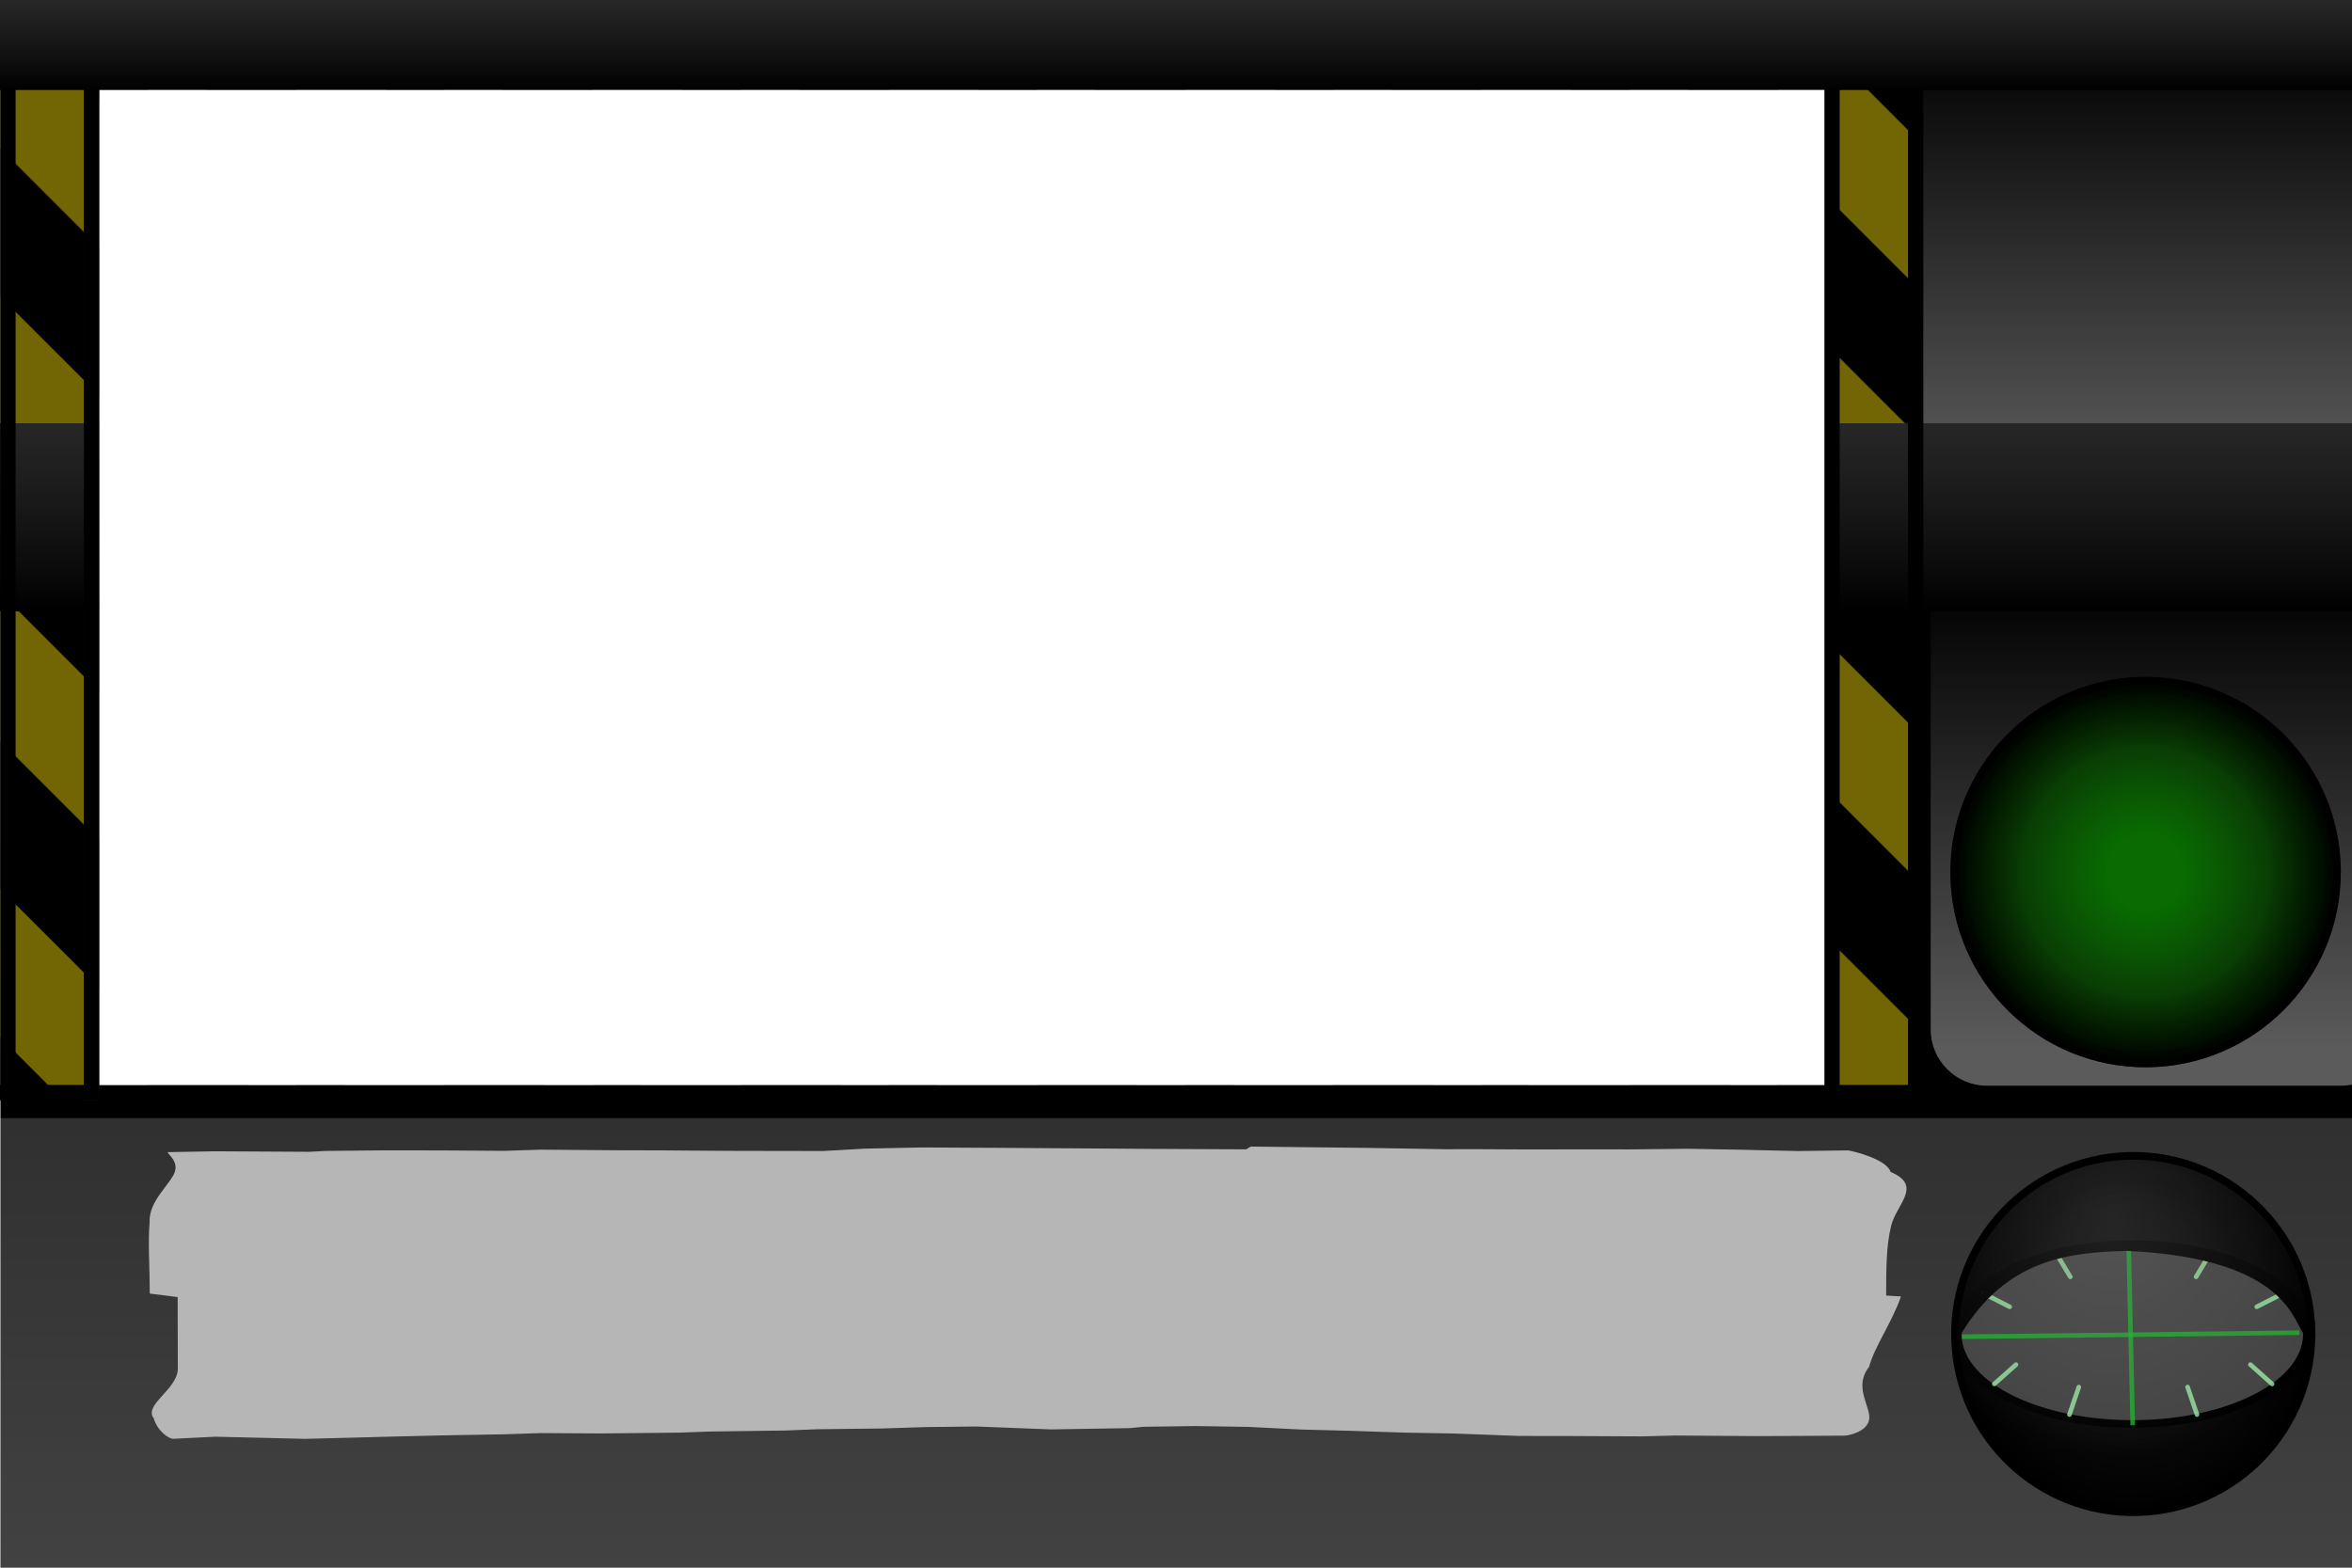
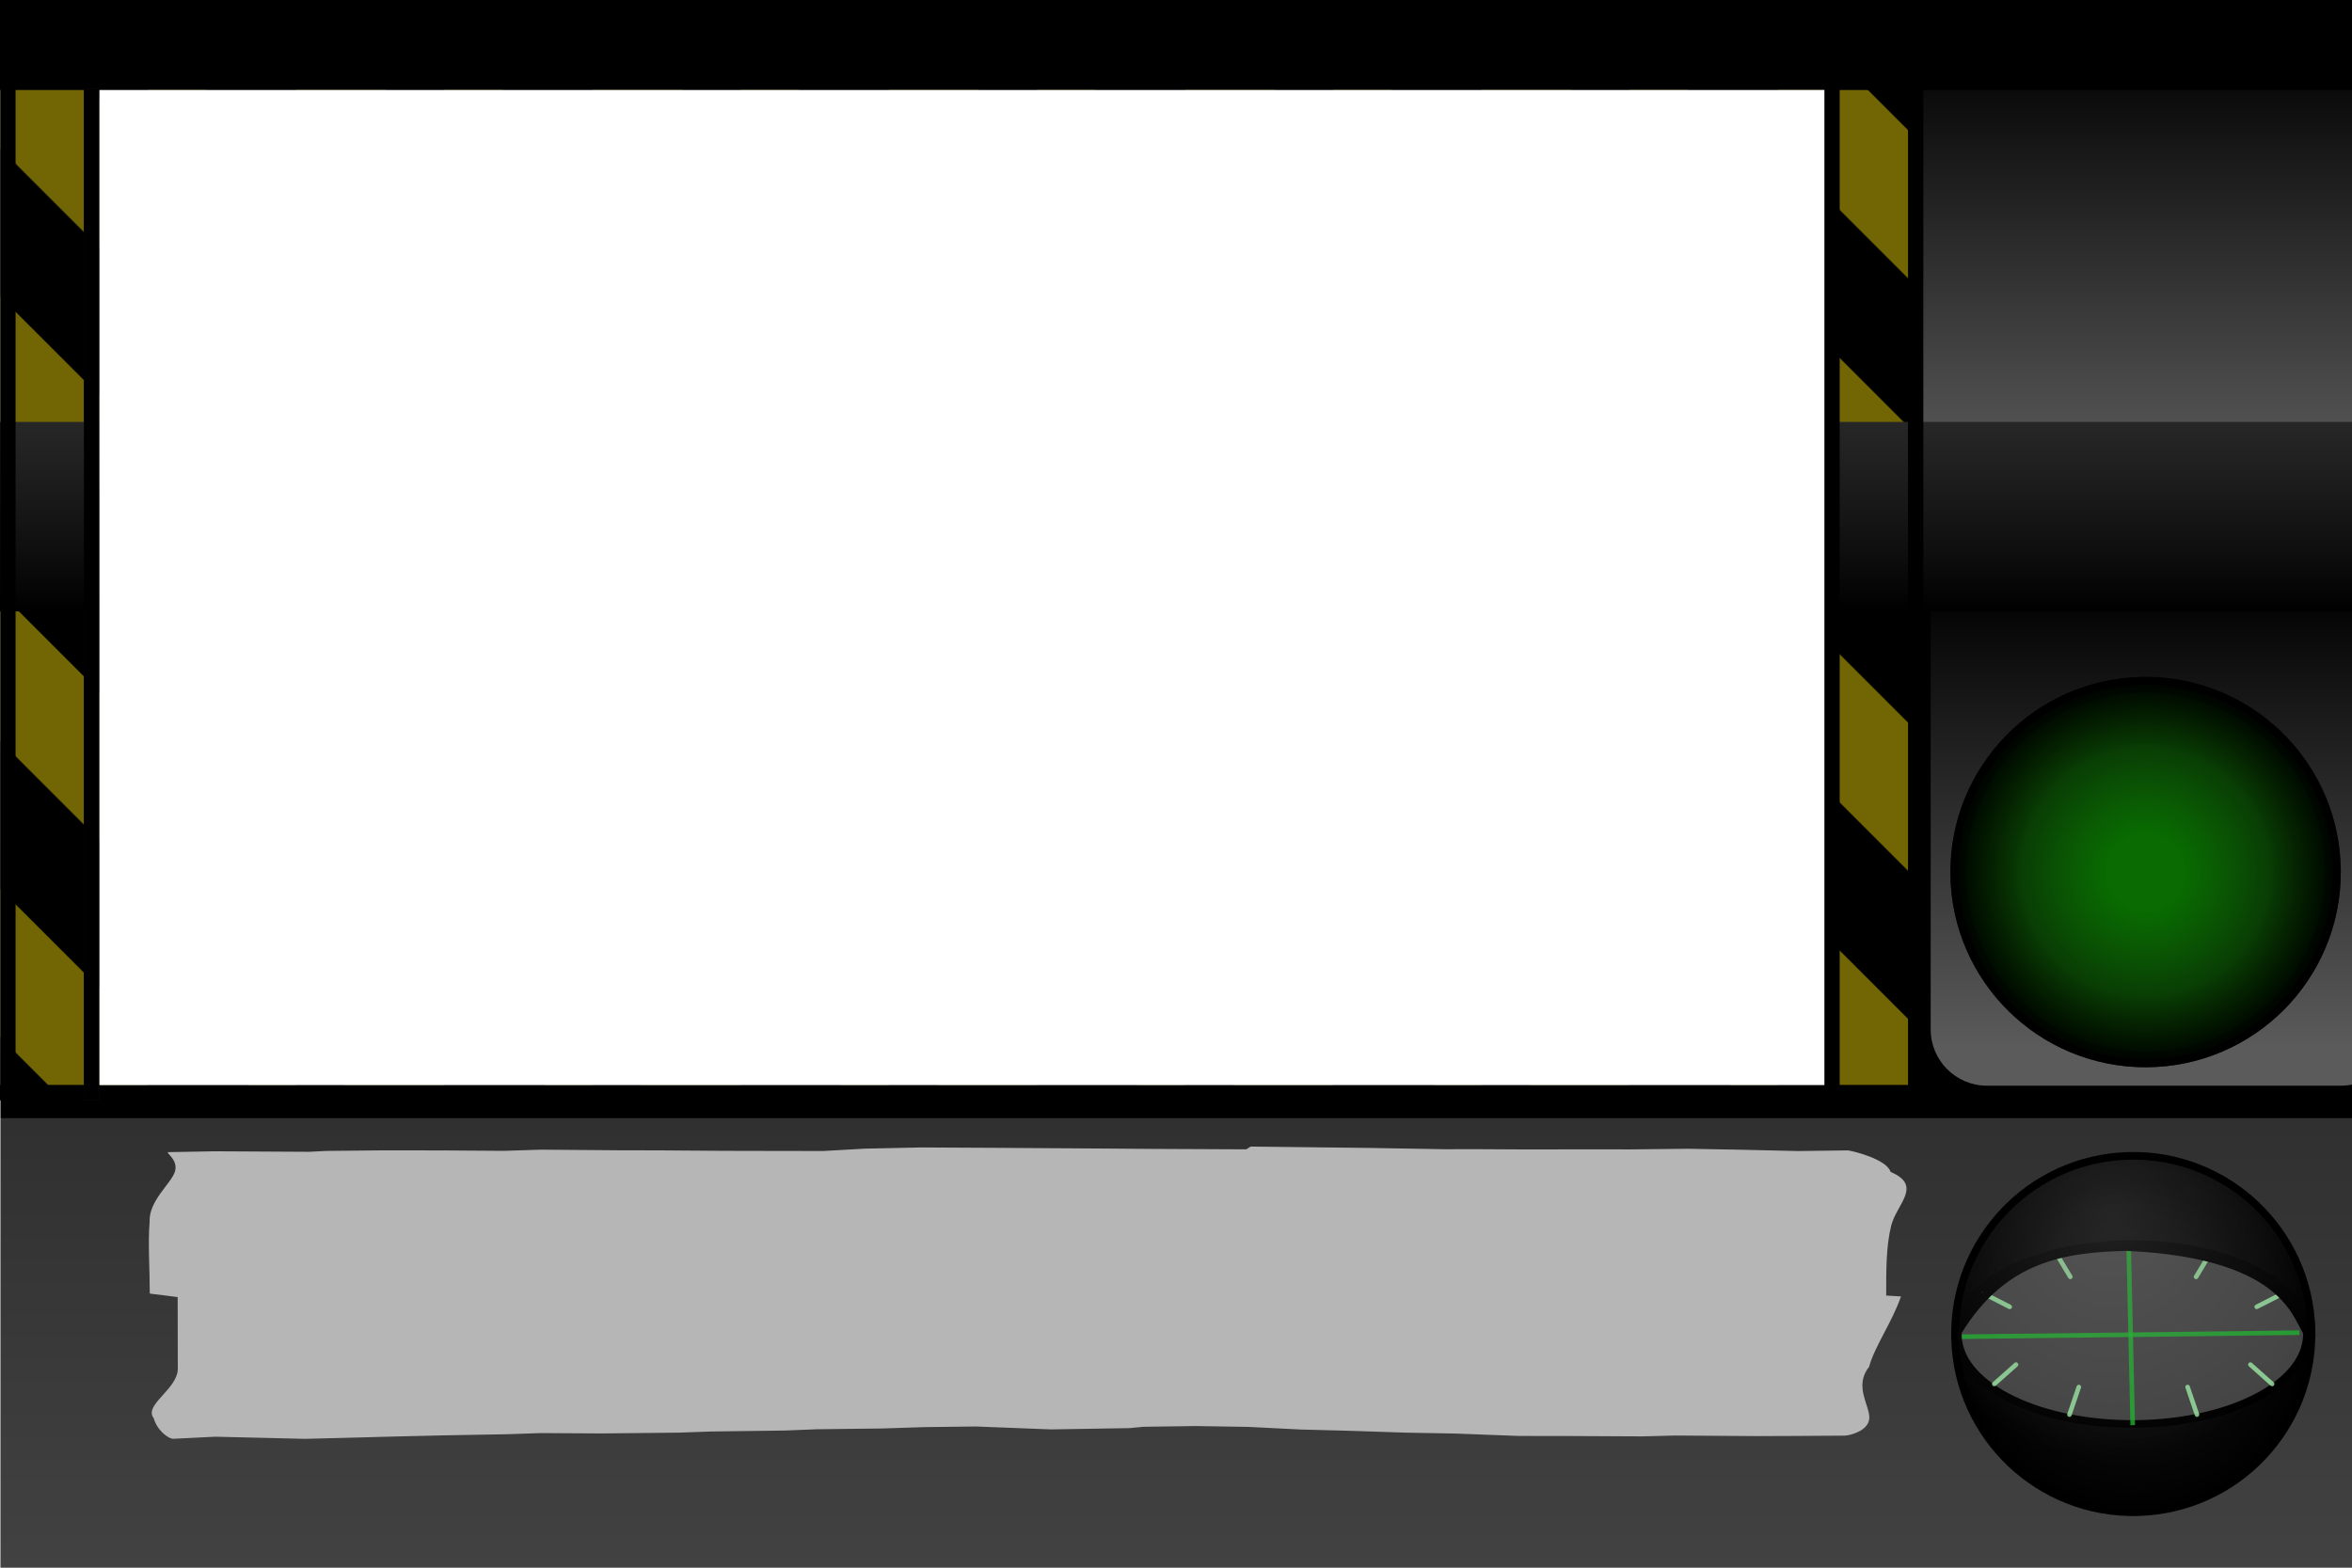
<svg xmlns="http://www.w3.org/2000/svg" xmlns:xlink="http://www.w3.org/1999/xlink" width="900" height="600" viewBox="0 0 238.125 158.75" version="1.1" id="svg1">
  <defs id="defs1">
    <pattern xlink:href="#Alternating Chevron" id="pattern35" patternTransform="scale(0.3)" x="0" y="0" preserveAspectRatio="none" />
    <pattern patternUnits="userSpaceOnUse" width="100" height="100" id="Alternating Chevron" patternTransform="scale(0.3,0.3)" style="fill:#ffe408">
      <g id="g42406">
        <path id="path42401" style="fill-opacity:1;stroke:none;stroke-width:1;stroke-dasharray:none" d="M 100,100 V 50 L 50,100 Z M 50,0 V 50 L 100,0 Z M 0,0 50,50 v 50 L 0,50 Z" />
      </g>
    </pattern>
    <linearGradient id="linearGradient30">
      <stop style="stop-color:#141414;stop-opacity:1;" offset="0" id="stop31" />
      <stop style="stop-color:#000000;stop-opacity:1;" offset="1" id="stop32" />
    </linearGradient>
    <linearGradient id="linearGradient29">
      <stop style="stop-color:#5a5a5a;stop-opacity:1;" offset="0" id="stop29" />
      <stop style="stop-color:#5a5a5a;stop-opacity:0;" offset="1" id="stop30" />
    </linearGradient>
    <linearGradient id="linearGradient16">
      <stop style="stop-color:#000000;stop-opacity:1;" offset="0" id="stop16" />
      <stop style="stop-color:#000000;stop-opacity:0;" offset="1" id="stop17" />
    </linearGradient>
    <linearGradient id="linearGradient13">
      <stop style="stop-color:#ffffff;stop-opacity:0;" offset="0" id="stop14" />
      <stop style="stop-color:#ffffff;stop-opacity:1;" offset="1" id="stop13" />
    </linearGradient>
    <linearGradient id="linearGradient11">
      <stop style="stop-color:#ffffff;stop-opacity:0;" offset="0" id="stop12" />
      <stop style="stop-color:#ffffff;stop-opacity:1;" offset="1" id="stop11" />
    </linearGradient>
    <linearGradient id="linearGradient9">
      <stop style="stop-color:#ffffff;stop-opacity:0;" offset="0" id="stop10" />
      <stop style="stop-color:#ffffff;stop-opacity:1;" offset="1" id="stop9" />
    </linearGradient>
    <linearGradient id="linearGradient2">
      <stop style="stop-color:#1be904;stop-opacity:1;" offset="0.191" id="stop2" />
      <stop style="stop-color:#2dff16;stop-opacity:0.498;" offset="0.641" id="stop4" />
      <stop style="stop-color:#1be904;stop-opacity:0;" offset="1" id="stop3" />
    </linearGradient>
    <linearGradient id="linearGradient5">
      <stop style="stop-color:#000000;stop-opacity:1;" offset="0" id="stop5" />
      <stop style="stop-color:#ffffff;stop-opacity:0;" offset="1" id="stop6" />
    </linearGradient>
-     <linearGradient xlink:href="#linearGradient5" id="linearGradient6" x1="119.063" y1="-39.718" x2="119.063" y2="9.114" gradientUnits="userSpaceOnUse" />
    <linearGradient xlink:href="#linearGradient5" id="linearGradient15" gradientUnits="userSpaceOnUse" x1="119.063" y1="-39.718" x2="119.063" y2="9.114" />
    <radialGradient xlink:href="#linearGradient2" id="radialGradient3" cx="217.226" cy="83.549" fx="217.226" fy="83.549" r="19.762" gradientTransform="translate(0,-1.5250181e-5)" gradientUnits="userSpaceOnUse" />
    <linearGradient xlink:href="#linearGradient9" id="linearGradient10" x1="124.499" y1="-6.453" x2="124.499" y2="279.421" gradientUnits="userSpaceOnUse" />
    <linearGradient xlink:href="#linearGradient11" id="linearGradient12" x1="216.037" y1="3.779" x2="216.037" y2="47.954" gradientUnits="userSpaceOnUse" />
    <linearGradient xlink:href="#linearGradient13" id="linearGradient14" x1="219.075" y1="59.024" x2="219.075" y2="106.238" gradientUnits="userSpaceOnUse" />
    <linearGradient xlink:href="#linearGradient16" id="linearGradient17" x1="182.598" y1="100.845" x2="11.351" y2="9.791" gradientUnits="userSpaceOnUse" />
    <radialGradient xlink:href="#linearGradient29" id="radialGradient30" cx="215.944" cy="124.857" fx="215.944" fy="124.857" r="18.44" gradientTransform="matrix(1.25483,0.05273434,-0.05542482,1.318851,-50.21616,-52.78261)" gradientUnits="userSpaceOnUse" />
    <radialGradient xlink:href="#linearGradient30" id="radialGradient32" cx="215.985" cy="135.088" fx="215.985" fy="135.088" r="18.44" gradientTransform="matrix(1,0,0,0.9996179,0,0.05162377)" gradientUnits="userSpaceOnUse" />
    <radialGradient xlink:href="#linearGradient2" id="radialGradient33" gradientUnits="userSpaceOnUse" gradientTransform="translate(0,-1.5250181e-5)" cx="217.226" cy="83.549" fx="217.226" fy="83.549" r="19.762" />
  </defs>
  <g id="layer1">
    <rect style="fill:#000000;fill-opacity:1;stroke-width:0.077;stroke-linecap:round;stroke-linejoin:round;paint-order:stroke fill markers" id="rect1" width="238.125" height="158.75" x="0.047" y="5.6624413e-06" />
    <rect style="opacity:0.357;fill:url(#linearGradient12);fill-opacity:1;stroke:none;stroke-width:1.548;stroke-linecap:square;stroke-linejoin:round;stroke-dasharray:none;stroke-opacity:1;paint-order:stroke fill markers" id="rect13" width="44.175" height="38.463" x="193.95" y="6.635" ry="0" />
    <path id="rect11" style="opacity:0.448;fill:url(#linearGradient10);stroke-width:1.548;stroke-linecap:square;stroke-linejoin:round;paint-order:stroke fill markers" d="m -4.846,113.225 260.669,3e-5 0.003,27.836 c 0,0 -0.271,7.617 3.904,13.85 3.176,4.742 7.819,5.065 7.704,4.742 H -4.846 c -7.53,0 -13.592,-10.005 -13.592,-22.434 v -1.561 c 0,-12.428 6.062,-22.434 13.592,-22.434 z" />
    <rect style="fill:url(#linearGradient17);fill-opacity:1;stroke-width:0.077;stroke-linecap:round;stroke-linejoin:round;paint-order:stroke fill markers" id="rect2" width="193.95" height="110.637" x="0" y="0" />
    <rect style="mix-blend-mode:lighten;fill:url(#pattern35);stroke-width:0.077;stroke-linecap:round;stroke-linejoin:round;paint-order:stroke fill markers;opacity:0.448;fill-opacity:1" id="rect6" width="193.95" height="110.637" x="0" y="0" />
    <path style="fill:none;fill-opacity:1;stroke:#000000;stroke-width:1.548;stroke-linecap:square;stroke-linejoin:round;stroke-dasharray:none;stroke-opacity:1;paint-order:stroke fill markers" d="M -34.163,110.637 H 193.177" id="path4" />
-     <g id="g13">
-       <rect style="fill:#000000;fill-opacity:1;stroke-width:0.077;stroke-linecap:round;stroke-linejoin:round;paint-order:stroke fill markers" id="rect4" width="238.125" height="9.114" x="0" y="0" rx="0" ry="9.114" />
-       <rect style="mix-blend-mode:lighten;fill:url(#linearGradient6);stroke-width:0.077;stroke-linecap:round;stroke-linejoin:round;paint-order:stroke fill markers" id="rect5" width="238.125" height="9.114" x="0" y="0" rx="0" ry="9.114" />
+     <g id="g13" transform="matrix(1.202542,0,0,1,-29.62176,0)" style="stroke-width:0.912;fill:#000000;fill-opacity:1">
+       <rect style="fill:#000000;fill-opacity:1;stroke-width:0.07;stroke-linecap:round;stroke-linejoin:round;paint-order:stroke fill markers" id="rect4" width="238.125" height="9.114" x="0" y="0" rx="0" ry="9.114" />
+       <rect style="mix-blend-mode:lighten;fill:#000000;stroke-width:0.07;stroke-linecap:round;stroke-linejoin:round;paint-order:stroke fill markers;fill-opacity:1" id="rect5" width="238.125" height="9.114" x="0" y="0" rx="0" ry="9.114" />
    </g>
    <rect style="opacity:0.357;fill:url(#linearGradient14);fill-opacity:1;stroke:none;stroke-width:1.548;stroke-linecap:square;stroke-linejoin:round;stroke-dasharray:none;stroke-opacity:1;paint-order:stroke fill markers" id="rect12" width="47.214" height="54.625" x="195.469" y="55.318" ry="5.7" />
    <path style="fill:none;fill-opacity:1;stroke:#210830;stroke-width:1.548;stroke-linecap:square;stroke-linejoin:round;stroke-dasharray:none;stroke-opacity:1;paint-order:stroke fill markers" d="M 9.27,9.798 V 110.637" id="path10" />
    <text xml:space="preserve" style="font-weight:500;font-size:8.396px;line-height:0.8;font-family:'Gill Sans';-inkscape-font-specification:'Gill Sans Medium';text-align:center;letter-spacing:0.131px;writing-mode:lr-tb;direction:ltr;text-anchor:middle;display:none;opacity:0.448;fill:#ffffff;fill-opacity:1;stroke:none;stroke-width:1.548;stroke-linecap:square;stroke-linejoin:round;stroke-dasharray:none;stroke-opacity:1;paint-order:stroke fill markers" x="90.082" y="7.698" id="text11" transform="scale(1.061012,0.9424968)">
      <tspan id="tspan11" style="fill:#ffffff;fill-opacity:1;stroke:none;stroke-width:1.548" x="90.148" y="7.698">The Fateful Misadventures of Flatman</tspan>
    </text>
    <text xml:space="preserve" style="font-weight:500;font-size:8.396px;line-height:0.8;font-family:'Gill Sans';-inkscape-font-specification:'Gill Sans Medium';text-align:center;letter-spacing:0.131px;writing-mode:lr-tb;direction:ltr;text-anchor:middle;white-space:pre;inline-size:29.028;display:none;opacity:0.448;fill:#ffffff;fill-opacity:1;stroke:none;stroke-width:1.61;stroke-linecap:square;stroke-linejoin:round;stroke-dasharray:none;stroke-opacity:1;paint-order:stroke fill markers" x="197.311" y="7.698" id="text12" transform="matrix(0.9806407,0,0,0.9424968,15.10794,0)">
-       <tspan x="197.311" y="7.698" id="tspan1">Level:</tspan>
+       <tspan x="197.311" y="7.698" id="tspan2">Level:</tspan>
    </text>
-     <g id="g15" transform="matrix(1.088889,0,0,2.090123,-10.58335,42.8625)" style="stroke-width:0.663">
+     <g id="g15" transform="matrix(1.088889,0,0,2.104966,-10.58335,42.72722)" style="stroke-width:0.661">
      <rect style="fill:#000000;fill-opacity:1;stroke-width:0.051;stroke-linecap:round;stroke-linejoin:round;paint-order:stroke fill markers" id="rect14" width="238.125" height="9.114" x="0" y="0" rx="1.5258789e-05" ry="9.114" />
      <rect style="mix-blend-mode:lighten;fill:url(#linearGradient15);stroke-width:0.051;stroke-linecap:round;stroke-linejoin:round;paint-order:stroke fill markers" id="rect15" width="238.125" height="9.114" x="0" y="0" rx="0" ry="4.364" />
    </g>
    <path style="fill:none;fill-opacity:1;stroke:#000000;stroke-width:1.548;stroke-linecap:square;stroke-linejoin:round;stroke-dasharray:none;stroke-opacity:1;paint-order:stroke fill markers" d="M 0.804,9.798 V 110.637" id="path11" />
    <rect style="fill:#ffffff;fill-opacity:1;stroke-width:0.077;stroke-linecap:round;stroke-linejoin:round;paint-order:stroke fill markers" id="rect3" width="175.251" height="100.763" x="10.044" y="9.114" ry="0" rx="0" />
    <path style="fill:none;fill-opacity:1;stroke:#000000;stroke-width:1.548;stroke-linecap:square;stroke-linejoin:round;stroke-dasharray:none;stroke-opacity:1;paint-order:stroke fill markers" d="M 185.483,9.798 V 110.637" id="path9" />
    <path style="fill:none;fill-opacity:1;stroke:#000000;stroke-width:1.548;stroke-linecap:square;stroke-linejoin:round;stroke-dasharray:none;stroke-opacity:1;paint-order:stroke fill markers" d="M 193.95,9.798 V 110.637" id="path8" />
    <path style="fill:none;fill-opacity:1;stroke:#000000;stroke-width:1.548;stroke-linecap:square;stroke-linejoin:round;stroke-dasharray:none;stroke-opacity:1;paint-order:stroke fill markers" d="M 9.27,9.798 V 110.637" id="path15" />
    <path style="fill:#b6b6b6;fill-opacity:1;stroke-width:1.462;stroke-linecap:square;stroke-linejoin:round;paint-order:stroke fill markers" id="rect7" width="155.704" height="28.977" x="24.305" y="120.402" rx="1.849" ry="14.42" d="m 25.983,120.373 4.188,-0.085 8.516,0.052 1.524,-0.089 4.968,-0.056 5.445,0.004 5.682,0.044 3.308,-0.119 7.156,0.063 3.525,0.007 5.635,0.046 4.263,0.01 4.931,0.009 3.783,-0.239 5.075,-0.121 6.986,0.04 3.721,0.029 4.935,0.035 5.027,0.042 8.683,0.045 0.404,-0.28 5.715,0.073 4.717,0.06 7.149,0.137 2.466,-0.008 4.95,0.03 4.616,-0.009 4.706,0.004 5.193,-0.065 4.841,0.1 5.086,0.131 4.501,-0.066 c 0.502,0.069 3.509,0.902 3.855,2.181 2.939,1.399 0.538,3.236 0.048,5.467 -0.455,2.072 -0.447,4.488 -0.447,7.053 l 1.338,0.087 c -0.821,2.655 -2.361,5.006 -2.886,7.139 -1.429,2.009 0.156,4.002 0.016,5.284 -0.139,1.271 -1.874,1.675 -2.214,1.675 l -4.613,0.032 -3.342,0.014 -7.332,-0.058 -3.003,0.086 -6.562,-0.036 -4.591,-0.007 -5.746,-0.244 -4.515,-0.092 -5.048,-0.187 -4.364,-0.128 -4.738,-0.266 -4.763,-0.085 -4.724,0.074 -1.256,0.135 -7.077,0.13 -6.8,-0.295 -4.579,0.062 -3.941,0.14 -5.841,0.078 -2.831,0.128 -6.76,0.101 -2.87,0.114 -6.999,0.081 -5.478,-0.036 -3.08,0.117 -5.661,0.113 -4.508,0.119 -4.43,0.133 -3.592,0.102 -8.117,-0.217 -3.811,0.211 c -0.429,-0.007 -1.442,-0.83 -1.755,-2.082 -0.946,-1.345 2.187,-2.945 2.175,-5.032 -0.012,-2.123 -0.013,-4.551 -0.013,-7.236 l -2.519,-0.356 c 0,-2.62 -0.175,-5.111 -0.015,-7.228 -0.106,-2.159 1.944,-3.89 2.287,-5.127 0.339,-1.224 -0.934,-1.964 -0.594,-1.964 z" transform="matrix(1.12096,0,0,1,-12.08015,-3.704167)" />
    <g id="g32" transform="translate(0,4.7625)">
      <path style="fill:#000000;fill-opacity:1;stroke:#000000;stroke-width:1.548;stroke-linecap:square;stroke-linejoin:round;stroke-opacity:1;paint-order:stroke fill markers" id="path1" d="m 236.215,83.549 a 18.988,18.988 0 0 1 -18.939,18.988 18.988,18.988 0 0 1 -19.037,-18.891 18.988,18.988 0 0 1 18.842,-19.085 18.988,18.988 0 0 1 19.134,18.792 l -18.987,0.195 z" />
      <path style="opacity:0.48;mix-blend-mode:normal;fill:url(#radialGradient33);fill-opacity:1;stroke:#000000;stroke-width:1.548;stroke-linecap:square;stroke-linejoin:round;stroke-opacity:1;paint-order:stroke fill markers" id="path2" d="M 236.215,83.549 A 18.988,18.988 0 0 1 217.402,102.536 18.988,18.988 0 0 1 198.241,83.9 18.988,18.988 0 0 1 216.7,64.568 18.988,18.988 0 0 1 236.202,82.846" />
      <path style="display:inline;opacity:0.28;mix-blend-mode:color-burn;fill:url(#radialGradient3);fill-opacity:1;stroke:#000000;stroke-width:1.548;stroke-linecap:square;stroke-linejoin:round;stroke-opacity:1;paint-order:stroke fill markers" id="path5" d="M 236.215,83.549 A 18.988,18.988 0 0 1 217.402,102.536 18.988,18.988 0 0 1 198.241,83.9 18.988,18.988 0 0 1 216.7,64.568 18.988,18.988 0 0 1 236.202,82.846" />
    </g>
    <path style="opacity:1;fill:url(#radialGradient32);fill-opacity:1;stroke:#000000;stroke-width:1.548;stroke-linecap:square;stroke-linejoin:round;stroke-opacity:1;paint-order:stroke fill markers" id="path17" d="m 233.631,134.628 a 17.659,17.659 0 0 1 -17.188,18.113 17.659,17.659 0 0 1 -18.118,-17.184 17.659,17.659 0 0 1 17.179,-18.122 17.659,17.659 0 0 1 18.127,17.174" />
    <path style="opacity:1;fill:#444444;fill-opacity:1;stroke:#000000;stroke-width:1.548;stroke-linecap:square;stroke-linejoin:round;stroke-opacity:1;paint-order:stroke fill markers" id="path18" d="m 233.169,134.861 a 17.289,8.721 0 0 1 -16.828,8.946 17.289,8.721 0 0 1 -17.738,-8.487 17.289,8.721 0 0 1 16.819,-8.95 17.289,8.721 0 0 1 17.747,8.482" />
    <path style="opacity:0.786;fill:none;fill-opacity:1;stroke:#1eb32e;stroke-width:0.463;stroke-linecap:square;stroke-linejoin:round;stroke-dasharray:none;stroke-opacity:1;paint-order:stroke fill markers" d="m 215.515,126.227 0.403,17.858" id="path19" />
    <path style="opacity:0.786;fill:none;fill-opacity:1;stroke:#1eb32e;stroke-width:0.463;stroke-linecap:square;stroke-linejoin:round;stroke-dasharray:none;stroke-opacity:1;paint-order:stroke fill markers" d="m 198.866,135.358 33.701,-0.403" id="path20" />
    <path style="opacity:0.786;fill:none;fill-opacity:1;stroke:#9fefa8;stroke-width:0.463;stroke-linecap:round;stroke-linejoin:round;stroke-dasharray:none;stroke-opacity:1;paint-order:stroke fill markers" d="m 208.415,127.318 1.192,1.981" id="path21" />
    <path style="opacity:0.786;fill:none;fill-opacity:1;stroke:#9fefa8;stroke-width:0.463;stroke-linecap:round;stroke-linejoin:round;stroke-dasharray:none;stroke-opacity:1;paint-order:stroke fill markers" d="m 200.842,130.996 2.627,1.338" id="path22" />
    <path style="opacity:0.786;fill:none;fill-opacity:1;stroke:#9fefa8;stroke-width:0.463;stroke-linecap:round;stroke-linejoin:round;stroke-dasharray:none;stroke-opacity:1;paint-order:stroke fill markers" d="m 204.11,138.185 -2.2,1.962" id="path23" />
    <path style="opacity:0.786;fill:none;fill-opacity:1;stroke:#9fefa8;stroke-width:0.463;stroke-linecap:round;stroke-linejoin:round;stroke-dasharray:none;stroke-opacity:1;paint-order:stroke fill markers" d="m 210.467,140.456 -0.95,2.791" id="path24" />
    <path style="opacity:0.786;fill:none;fill-opacity:1;stroke:#9fefa8;stroke-width:0.463;stroke-linecap:round;stroke-linejoin:round;stroke-dasharray:none;stroke-opacity:1;paint-order:stroke fill markers" d="m 223.532,127.318 -1.192,1.981" id="path25" />
    <path style="opacity:0.786;fill:none;fill-opacity:1;stroke:#9fefa8;stroke-width:0.463;stroke-linecap:round;stroke-linejoin:round;stroke-dasharray:none;stroke-opacity:1;paint-order:stroke fill markers" d="m 231.105,130.996 -2.627,1.338" id="path26" />
    <path style="opacity:0.786;fill:none;fill-opacity:1;stroke:#9fefa8;stroke-width:0.463;stroke-linecap:round;stroke-linejoin:round;stroke-dasharray:none;stroke-opacity:1;paint-order:stroke fill markers" d="m 227.837,138.185 2.2,1.962" id="path27" />
    <path style="opacity:0.786;fill:none;fill-opacity:1;stroke:#9fefa8;stroke-width:0.463;stroke-linecap:round;stroke-linejoin:round;stroke-dasharray:none;stroke-opacity:1;paint-order:stroke fill markers" d="m 221.48,140.456 0.95,2.791" id="path28" />
    <path style="opacity:1;fill:none;fill-opacity:1;stroke:#000000;stroke-width:0.913;stroke-linecap:round;stroke-linejoin:round;stroke-dasharray:none;stroke-opacity:1;paint-order:stroke fill markers" d="m 198.179,134.805 c 4.614,-7.548 10.809,-8.451 17.186,-8.593 17.017,0.794 17.186,7.795 18.529,8.996" id="path33" />
    <path style="opacity:0.361;mix-blend-mode:exclusion;fill:url(#radialGradient30);fill-opacity:1;stroke:#000000;stroke-width:1.548;stroke-linecap:square;stroke-linejoin:round;stroke-opacity:1;paint-order:stroke fill markers" id="path29" d="m 233.631,134.628 a 17.659,17.659 0 0 1 -17.188,18.113 17.659,17.659 0 0 1 -18.118,-17.184 17.659,17.659 0 0 1 17.179,-18.122 17.659,17.659 0 0 1 18.127,17.174" />
  </g>
</svg>
